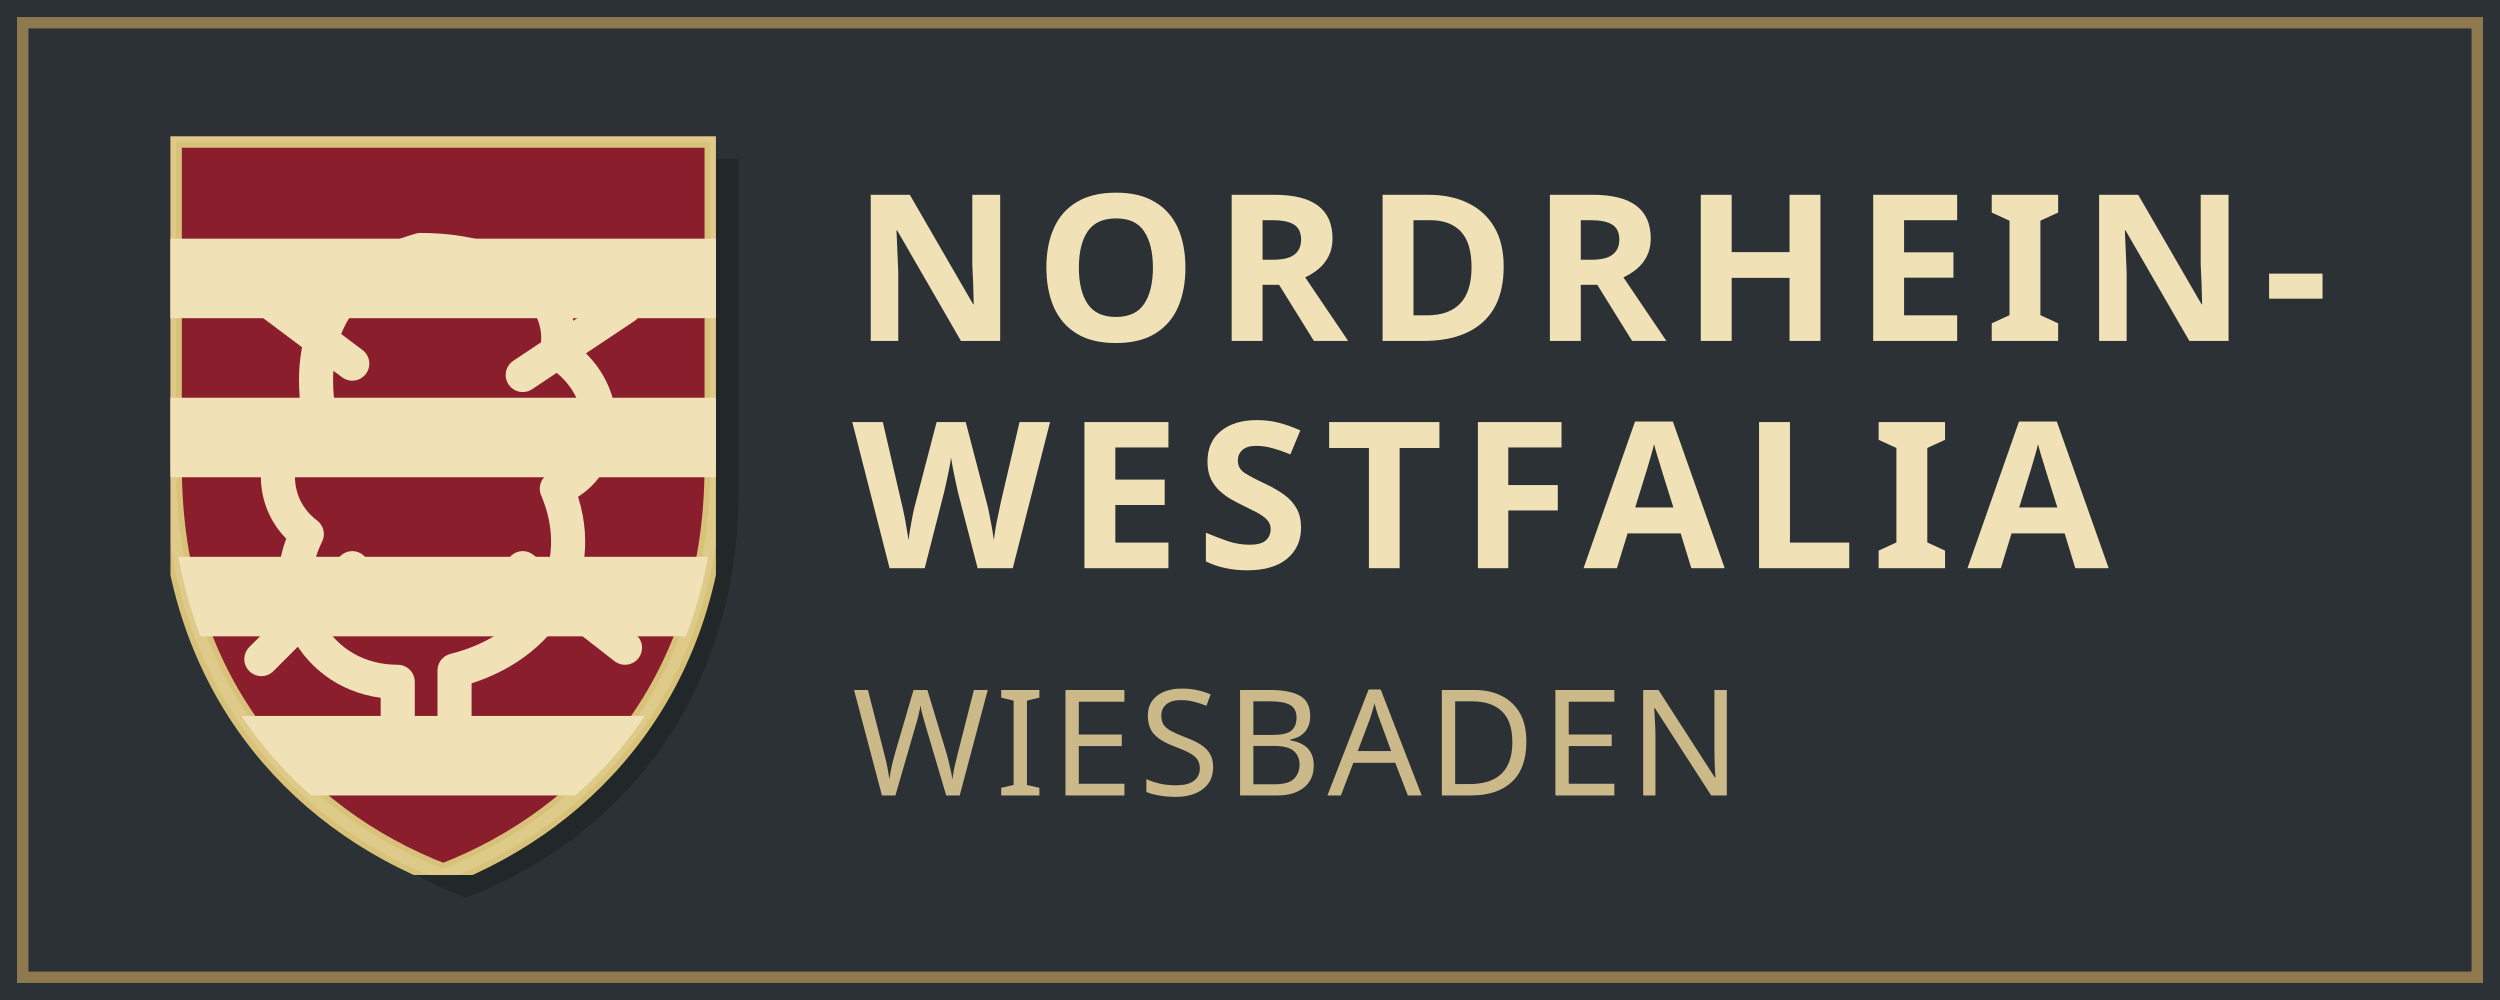
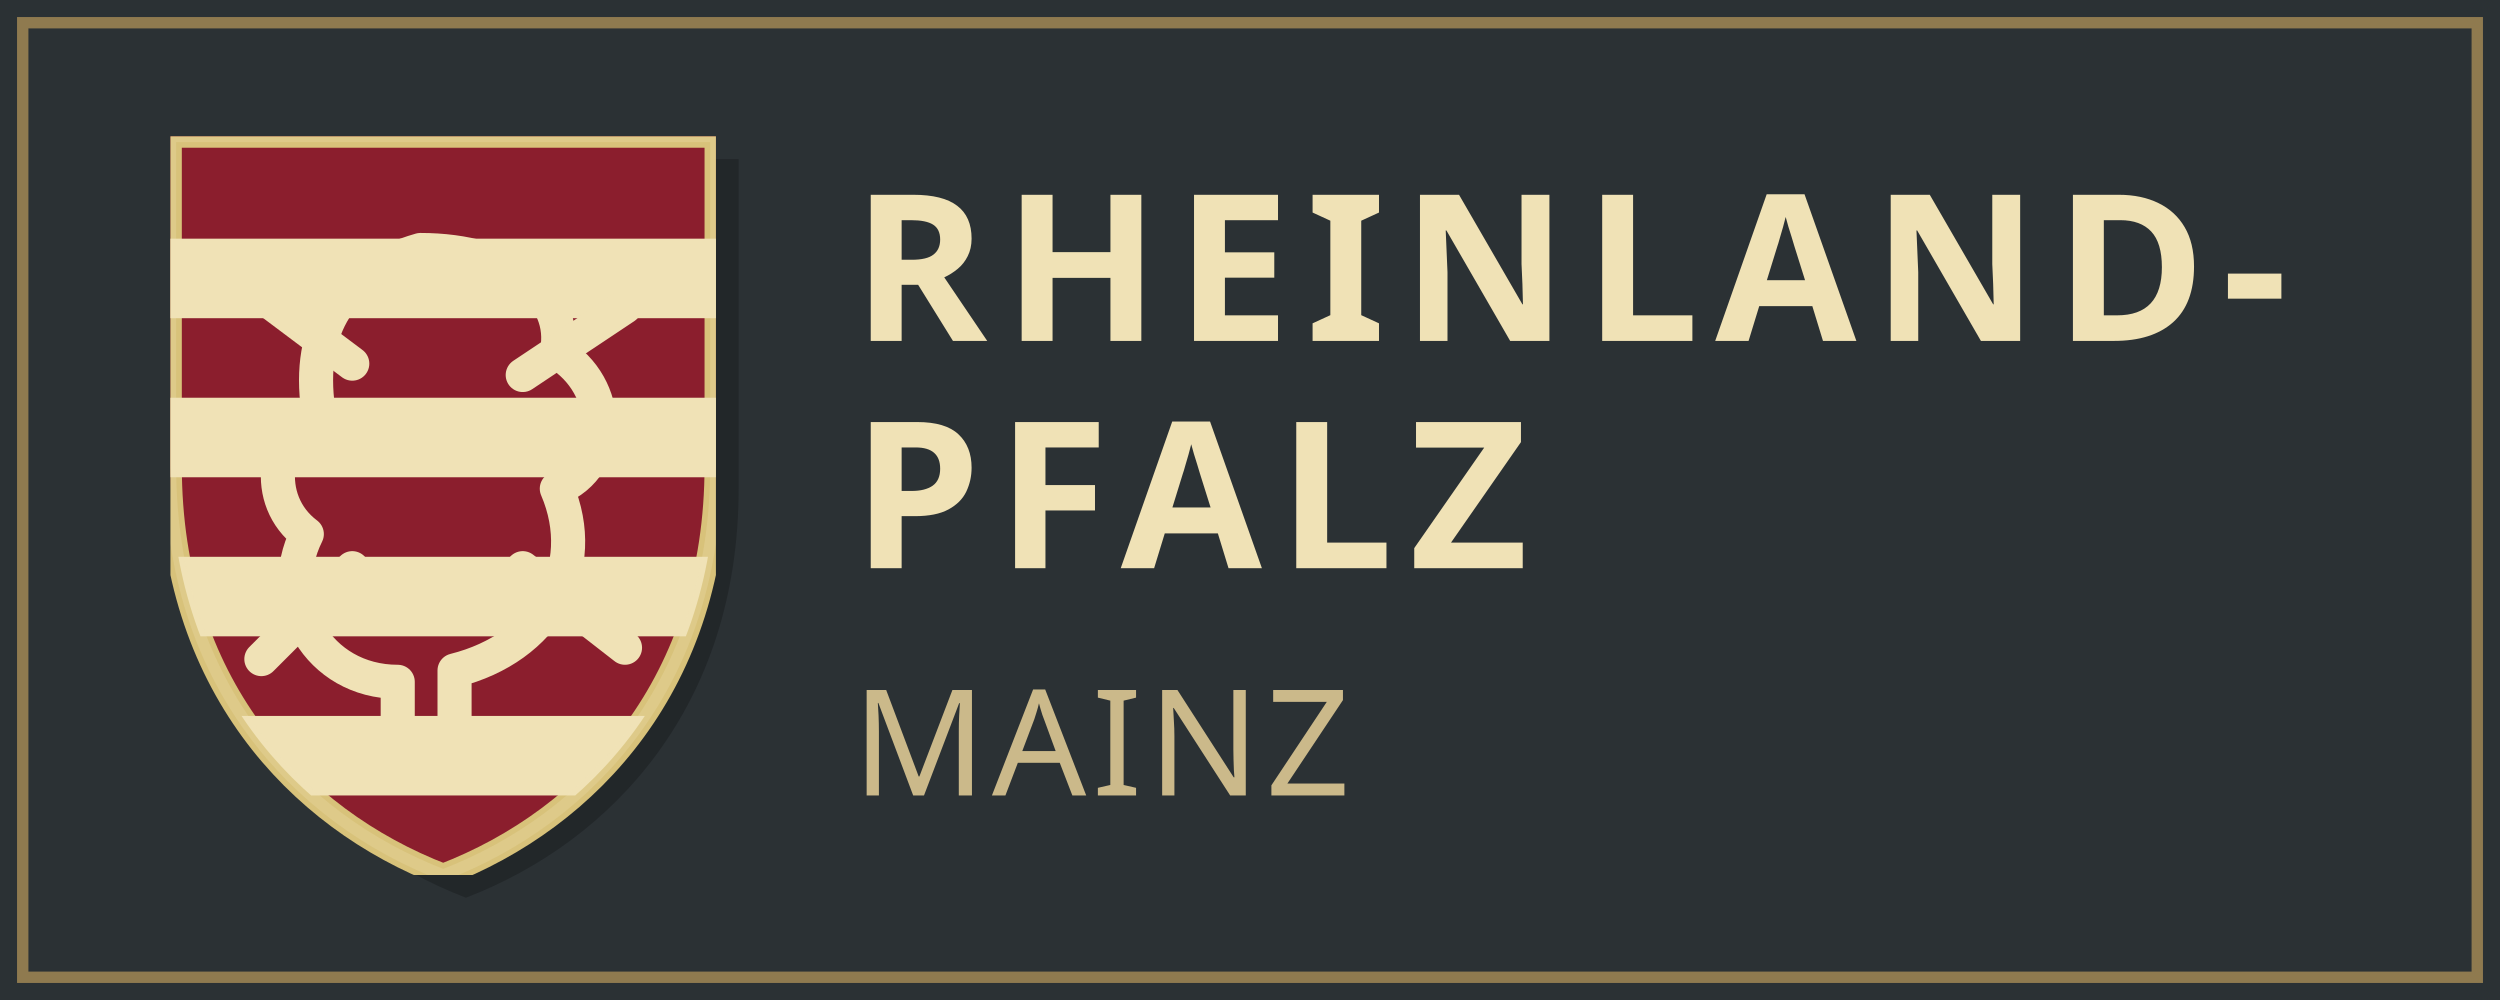
<svg xmlns="http://www.w3.org/2000/svg" width="220" height="88" viewBox="0 0 220 88">
  <defs>
    <symbol id="shield-base" viewBox="0 0 48 65">
      <path d="M0 0 H48 V29                C48 48 37 60 24 65                C11 60 0 48 0 29 Z" />
    </symbol>
    <symbol id="hessen-shield" viewBox="0 0 48 65">
      <use href="#shield-base" fill="#8B1E2D" stroke="#D8C27A" stroke-width="2" />
      <g clip-path="url(#shieldClip)">
        <rect x="0" y="9" width="48" height="7" fill="#F0E2B6" />
        <rect x="0" y="23" width="48" height="7" fill="#F0E2B6" />
        <rect x="0" y="37" width="48" height="7" fill="#F0E2B6" />
        <rect x="0" y="51" width="48" height="7" fill="#F0E2B6" />
        <path d="M22 10                  C15 12 12 17 13 24                  C9 26 8 32 12 35                  C9 41 13 48 20 48                  L20 56                  L25 56                  L25 47                  C33 45 37 38 34 31                  C39 29 39 22 34 19                  C35 14 30 10 22 10 Z" fill="none" stroke="#F0E2B6" stroke-width="3" stroke-linecap="round" stroke-linejoin="round" />
        <path d="M16 20 L8 14                  M31 21 L40 15                  M16 38 L8 46                  M31 38 L40 45" fill="none" stroke="#F0E2B6" stroke-width="3" stroke-linecap="round" />
      </g>
      <use href="#shield-base" fill="none" stroke="#F0E2B6" stroke-width="1" opacity="0.25" />
    </symbol>
    <clipPath id="shieldClip">
      <path d="M0 0 H48 V29                C48 48 37 60 24 65                C11 60 0 48 0 29 Z" />
    </clipPath>
  </defs>
  <rect x="0" y="0" width="220" height="88" fill="#2B3134" />
  <rect x="2" y="2" width="216" height="84" rx="0" fill="#2B3134" stroke="#8F7A4F" stroke-width="1" />
  <use href="#shield-base" x="17" y="14" width="48" height="65" fill="#111315" opacity="0.35" />
  <use href="#hessen-shield" x="15" y="12" width="48" height="65" />
  <text x="75" y="30" font-family="Futura, 'Futura PT', 'Trebuchet MS', sans-serif" font-size="18" font-weight="700" letter-spacing="1.4" fill="#F0E2B6">
-     NORDRHEIN-
+     RHEINLAND-
  </text>
  <text x="75" y="50" font-family="Futura, 'Futura PT', 'Trebuchet MS', sans-serif" font-size="18" font-weight="700" letter-spacing="1.4" fill="#F0E2B6">
-     WESTFALIA
+     PFALZ
  </text>
  <text x="75" y="70" font-family="Futura, 'Futura PT', 'Trebuchet MS', sans-serif" font-size="13" font-weight="400" letter-spacing="0.5" fill="#CBB98A">
-     WIESBADEN
+     MAINZ
  </text>
</svg>
